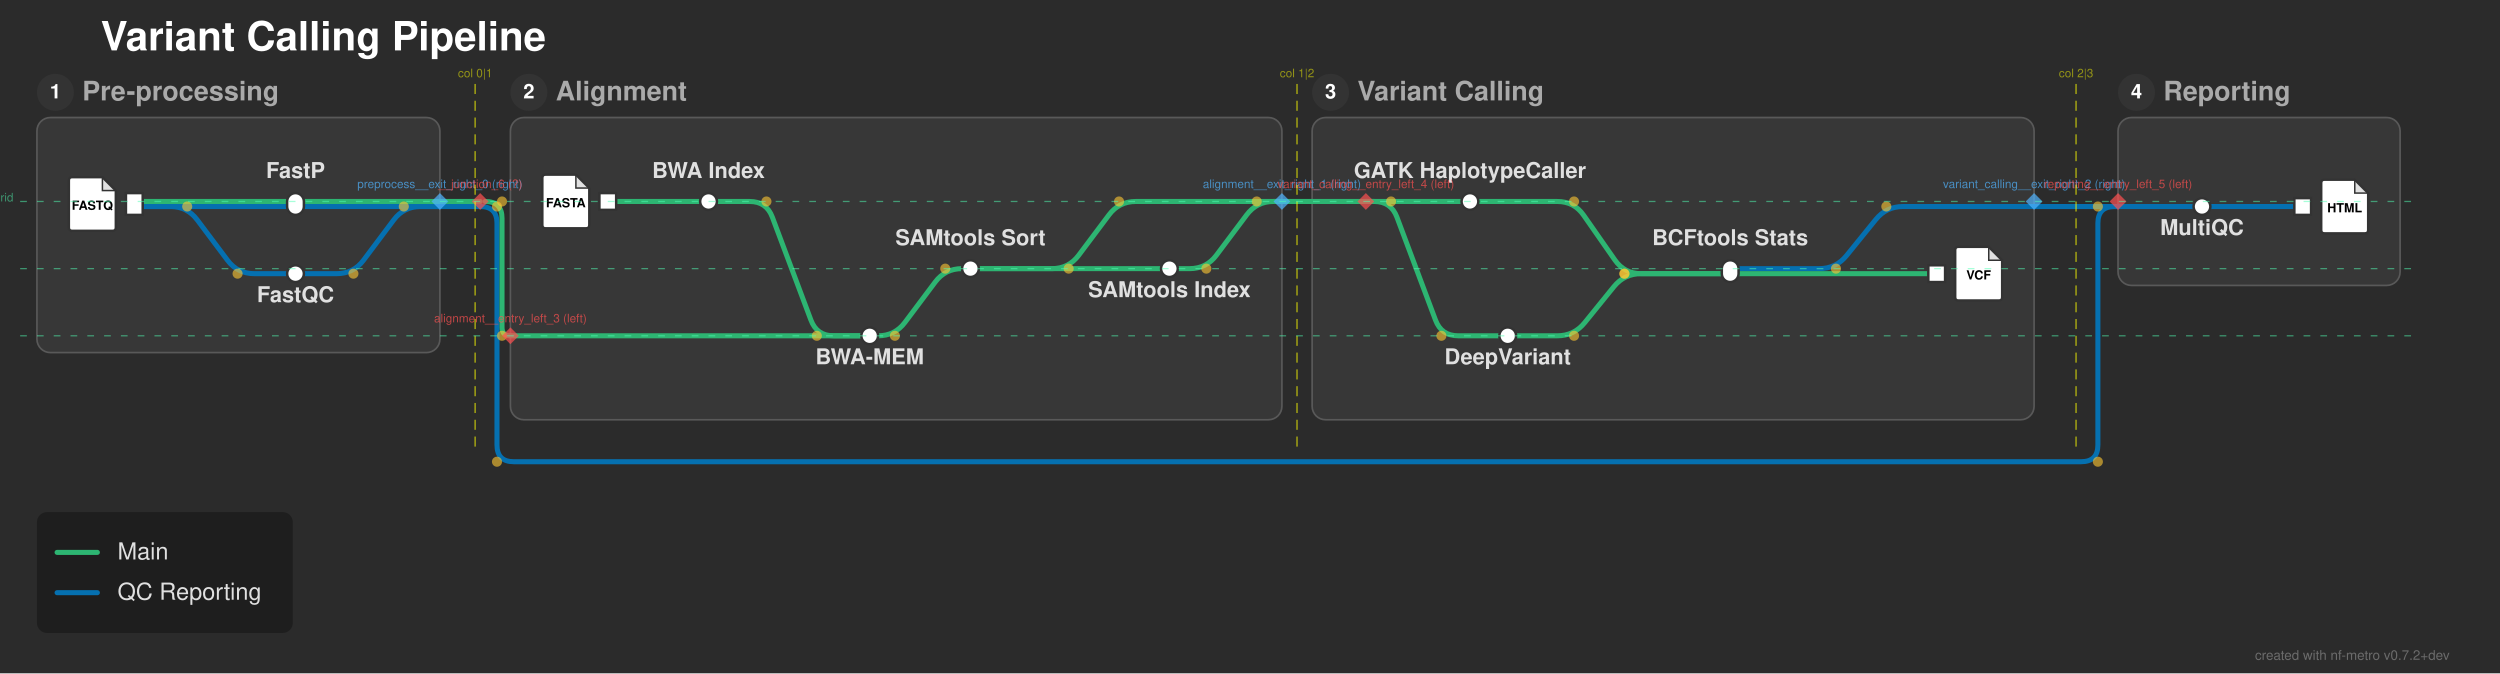
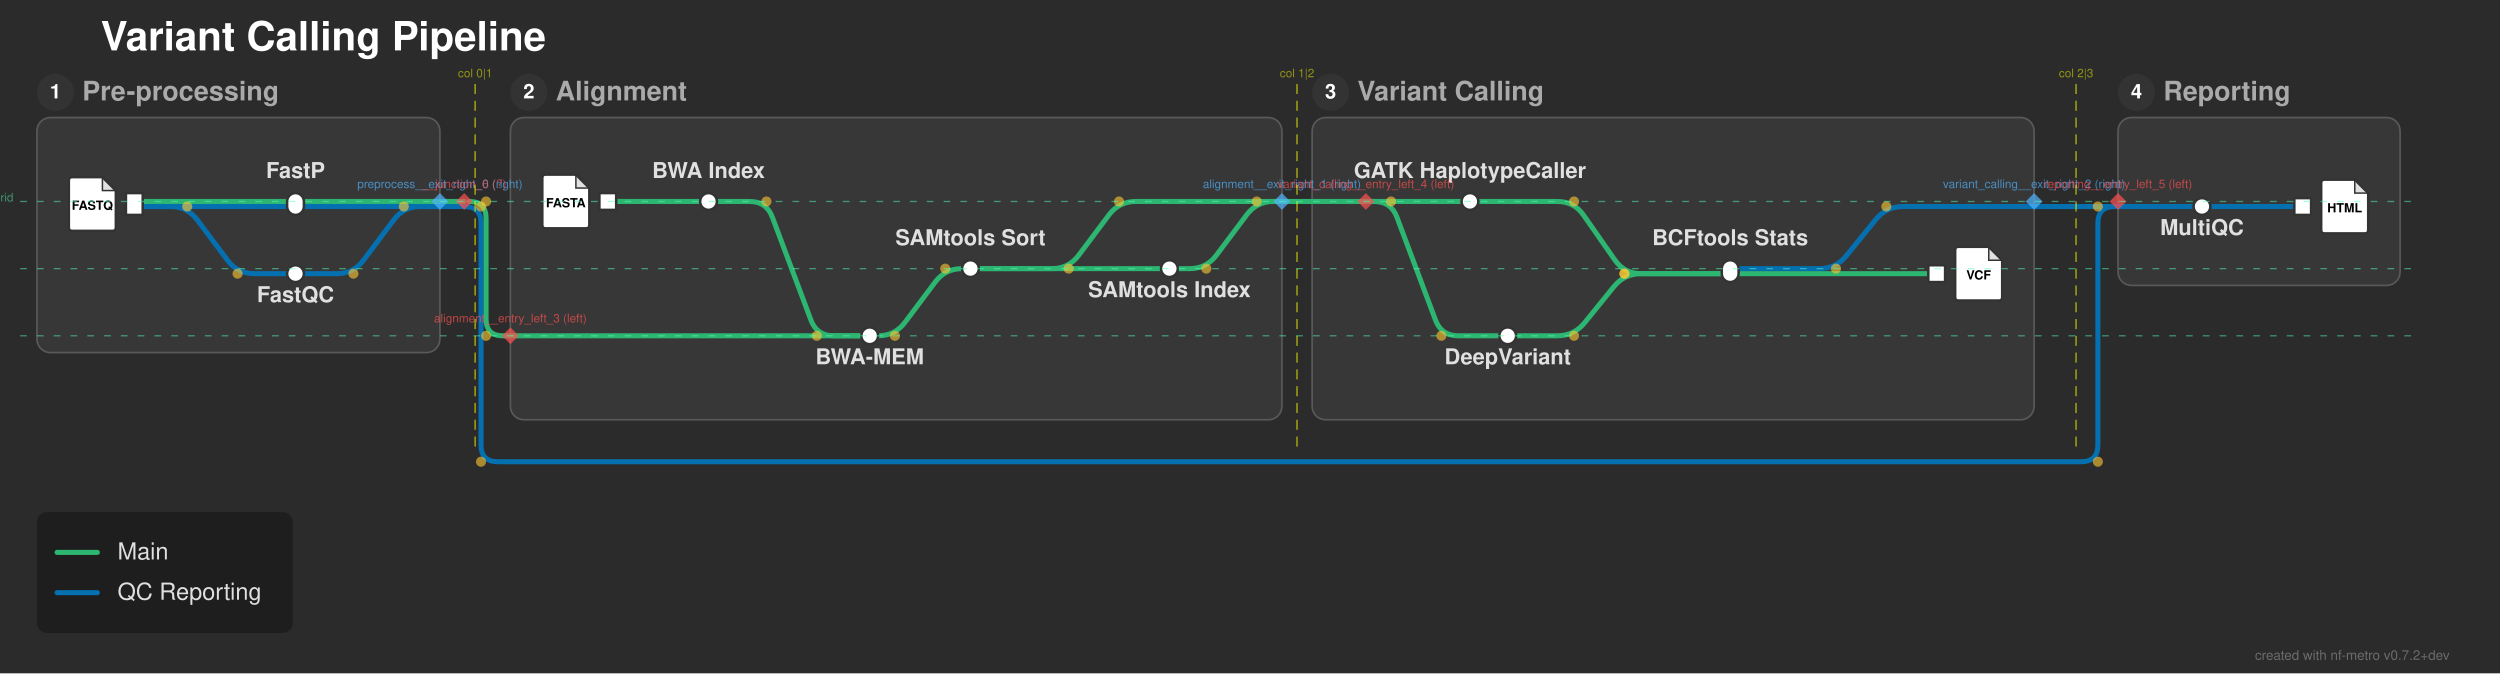
<svg xmlns="http://www.w3.org/2000/svg" width="1489" height="401" viewBox="0 0 1489 401">
  <defs>
</defs>
  <rect x="0" y="0" width="1489" height="401" fill="#2b2b2b" />
  <text x="60.0" y="30.0" font-size="24.0" fill="#ffffff" font-family="'Helvetica Neue', Helvetica, Arial, sans-serif" font-weight="bold" class="nf-metro-title">Variant Calling Pipeline</text>
  <rect x="22.0" y="70.0" width="240.0" height="140.0" rx="8" ry="8" fill="#373737" stroke="#595959" stroke-width="1.0" class="nf-metro-section-box" data-section-id="preprocess" data-section-lines="main,qc" />
  <circle cx="33.0" cy="55.0" r="11" fill="#333333" class="nf-metro-section-num-circle" data-section-id="preprocess" />
  <text x="33.0" y="55.0" font-size="12" fill="#ffffff" font-family="'Helvetica Neue', Helvetica, Arial, sans-serif" font-weight="bold" text-anchor="middle" dy="0.3em" data-section-id="preprocess">1</text>
  <text x="49.0" y="55.0" font-size="16.0" fill="#aaaaaa" font-family="'Helvetica Neue', Helvetica, Arial, sans-serif" font-weight="bold" dy="0.3em" class="nf-metro-section-label" data-section-id="preprocess">Pre-processing</text>
  <rect x="304.0" y="70.0" width="459.5" height="180.0" rx="8" ry="8" fill="#373737" stroke="#595959" stroke-width="1.0" class="nf-metro-section-box" data-section-id="alignment" data-section-lines="main" />
  <circle cx="315.0" cy="55.0" r="11" fill="#333333" class="nf-metro-section-num-circle" data-section-id="alignment" />
  <text x="315.0" y="55.0" font-size="12" fill="#ffffff" font-family="'Helvetica Neue', Helvetica, Arial, sans-serif" font-weight="bold" text-anchor="middle" dy="0.3em" data-section-id="alignment">2</text>
  <text x="331.0" y="55.0" font-size="16.0" fill="#aaaaaa" font-family="'Helvetica Neue', Helvetica, Arial, sans-serif" font-weight="bold" dy="0.3em" class="nf-metro-section-label" data-section-id="alignment">Alignment</text>
  <rect x="781.5" y="70.0" width="430.0" height="180.0" rx="8" ry="8" fill="#373737" stroke="#595959" stroke-width="1.0" class="nf-metro-section-box" data-section-id="variant_calling" data-section-lines="main,qc" />
  <circle cx="792.5" cy="55.0" r="11" fill="#333333" class="nf-metro-section-num-circle" data-section-id="variant_calling" />
  <text x="792.5" y="55.0" font-size="12" fill="#ffffff" font-family="'Helvetica Neue', Helvetica, Arial, sans-serif" font-weight="bold" text-anchor="middle" dy="0.3em" data-section-id="variant_calling">3</text>
  <text x="808.5" y="55.0" font-size="16.0" fill="#aaaaaa" font-family="'Helvetica Neue', Helvetica, Arial, sans-serif" font-weight="bold" dy="0.3em" class="nf-metro-section-label" data-section-id="variant_calling">Variant Calling</text>
  <rect x="1261.5" y="70.0" width="168.0" height="100.0" rx="8" ry="8" fill="#373737" stroke="#595959" stroke-width="1.0" class="nf-metro-section-box" data-section-id="reporting" data-section-lines="qc" />
  <circle cx="1272.5" cy="55.0" r="11" fill="#333333" class="nf-metro-section-num-circle" data-section-id="reporting" />
  <text x="1272.5" y="55.0" font-size="12" fill="#ffffff" font-family="'Helvetica Neue', Helvetica, Arial, sans-serif" font-weight="bold" text-anchor="middle" dy="0.3em" data-section-id="reporting">4</text>
  <text x="1288.5" y="55.0" font-size="16.0" fill="#aaaaaa" font-family="'Helvetica Neue', Helvetica, Arial, sans-serif" font-weight="bold" dy="0.3em" class="nf-metro-section-label" data-section-id="reporting">Reporting</text>
  <path d="M80.0,123.0 L176.0,123.0" stroke="#0570b0" stroke-width="3.0" stroke-linecap="round" class="metro-line-qc" data-line-id="qc" />
  <path d="M80.0,123.0 L101.5,123.0 Q111.5,123.0,117.5,131.0 L135.5,155.0 Q141.5,163.0,151.5,163.0 L176.0,163.0" stroke="#0570b0" stroke-width="3.0" fill="none" stroke-linecap="round" stroke-linejoin="round" class="metro-line-qc" data-line-id="qc" />
  <path d="M1311.5,123.0 L1371.5,123.0" stroke="#0570b0" stroke-width="3.0" stroke-linecap="round" class="metro-line-qc" data-line-id="qc" />
  <path d="M1030.5,160.0 L1083.5,160.0 Q1093.5,160.0,1099.798,152.232 L1117.202,130.768 Q1123.5,123.0,1133.5,123.0 L1211.5,123.0" stroke="#0570b0" stroke-width="3.0" fill="none" stroke-linecap="round" stroke-linejoin="round" class="metro-line-qc" data-line-id="qc" />
  <path d="M1261.5,123.0 L1311.5,123.0" stroke="#0570b0" stroke-width="3.0" stroke-linecap="round" class="metro-line-qc" data-line-id="qc" />
  <path d="M176.0,163.0 L200.5,163.0 Q210.5,163.0,216.5,155.0 L234.5,131.0 Q240.5,123.0,250.5,123.0 L262.0,123.0" stroke="#0570b0" stroke-width="3.0" fill="none" stroke-linecap="round" stroke-linejoin="round" class="metro-line-qc" data-line-id="qc" />
  <path d="M176.0,123.0 L262.0,123.0" stroke="#0570b0" stroke-width="3.0" stroke-linecap="round" class="metro-line-qc" data-line-id="qc" />
-   <path d="M262.0,123.0 L286.0,123.0" stroke="#0570b0" stroke-width="3.0" stroke-linecap="round" class="metro-line-qc" data-line-id="qc" />
-   <path d="M286.0,123.0 L286.0,123.0 Q296.0,123.0,296.0,133.0 L296.0,265.0 Q296.0,275.0,306.0,275.0 L1239.5,275.0 Q1249.5,275.0,1249.5,265.0 L1249.5,133.0 Q1249.5,123.0,1259.5,123.0 L1261.5,123.0" stroke="#0570b0" stroke-width="3.0" fill="none" stroke-linecap="round" stroke-linejoin="round" class="metro-line-qc" data-line-id="qc" />
+   <path d="M262.0,123.0 L276.5,123.0" stroke="#0570b0" stroke-width="3.0" stroke-linecap="round" class="metro-line-qc" data-line-id="qc" />
+   <path d="M276.5,123.0 L276.5,123.0 Q286.5,123.0,286.5,133.0 L286.5,265.0 Q286.5,275.0,296.5,275.0 L1239.5,275.0 Q1249.5,275.0,1249.5,265.0 L1249.5,133.0 Q1249.5,123.0,1259.5,123.0 L1261.5,123.0" stroke="#0570b0" stroke-width="3.0" fill="none" stroke-linecap="round" stroke-linejoin="round" class="metro-line-qc" data-line-id="qc" />
  <path d="M1211.5,123.0 L1261.5,123.0" stroke="#0570b0" stroke-width="3.0" stroke-linecap="round" class="metro-line-qc" data-line-id="qc" />
  <path d="M80.0,120.0 L176.0,120.0" stroke="#2db572" stroke-width="3.0" stroke-linecap="round" class="metro-line-main" data-line-id="main" />
  <path d="M362.0,120.0 L422.0,120.0" stroke="#2db572" stroke-width="3.0" stroke-linecap="round" class="metro-line-main" data-line-id="main" />
  <path d="M422.0,120.0 L446.5,120.0 Q456.5,120.0,460.011,129.363 L482.989,190.637 Q486.5,200.0,496.5,200.0 L518.0,200.0" stroke="#2db572" stroke-width="3.0" fill="none" stroke-linecap="round" stroke-linejoin="round" class="metro-line-main" data-line-id="main" />
  <path d="M518.0,200.0 L523.0,200.0 Q533.0,200.0,539.0,192.0 L557.0,168.0 Q563.0,160.0,573.0,160.0 L578.0,160.0" stroke="#2db572" stroke-width="3.0" fill="none" stroke-linecap="round" stroke-linejoin="round" class="metro-line-main" data-line-id="main" />
  <path d="M578.0,160.0 L696.5,160.0" stroke="#2db572" stroke-width="3.0" stroke-linecap="round" class="metro-line-main" data-line-id="main" />
  <path d="M875.5,120.0 L927.5,120.0 Q937.5,120.0,943.222,128.201 L961.778,154.799 Q967.5,163.0,977.5,163.0 L1030.5,163.0" stroke="#2db572" stroke-width="3.0" fill="none" stroke-linecap="round" stroke-linejoin="round" class="metro-line-main" data-line-id="main" />
  <path d="M898.0,200.0 L927.5,200.0 Q937.5,200.0,943.798,192.232 L961.202,170.768 Q967.5,163.0,977.5,163.0 L1030.5,163.0" stroke="#2db572" stroke-width="3.0" fill="none" stroke-linecap="round" stroke-linejoin="round" class="metro-line-main" data-line-id="main" />
  <path d="M1030.5,163.0 L1153.5,163.0" stroke="#2db572" stroke-width="3.0" stroke-linecap="round" class="metro-line-main" data-line-id="main" />
  <path d="M176.0,120.0 L262.0,120.0" stroke="#2db572" stroke-width="3.0" stroke-linecap="round" class="metro-line-main" data-line-id="main" />
  <path d="M304.0,200.0 L518.0,200.0" stroke="#2db572" stroke-width="3.0" stroke-linecap="round" class="metro-line-main" data-line-id="main" />
  <path d="M578.0,160.0 L626.5,160.0 Q636.5,160.0,642.5,152.0 L660.5,128.0 Q666.5,120.0,676.5,120.0 L763.5,120.0" stroke="#2db572" stroke-width="3.0" fill="none" stroke-linecap="round" stroke-linejoin="round" class="metro-line-main" data-line-id="main" />
  <path d="M813.5,120.0 L875.5,120.0" stroke="#2db572" stroke-width="3.0" stroke-linecap="round" class="metro-line-main" data-line-id="main" />
  <path d="M813.5,120.0 L818.5,120.0 Q828.5,120.0,832.011,129.363 L854.989,190.637 Q858.5,200.0,868.5,200.0 L898.0,200.0" stroke="#2db572" stroke-width="3.0" fill="none" stroke-linecap="round" stroke-linejoin="round" class="metro-line-main" data-line-id="main" />
  <path d="M696.5,160.0 L708.5,160.0 Q718.5,160.0,724.5,152.0 L742.5,128.0 Q748.5,120.0,758.5,120.0 L763.5,120.0" stroke="#2db572" stroke-width="3.0" fill="none" stroke-linecap="round" stroke-linejoin="round" class="metro-line-main" data-line-id="main" />
-   <path d="M262.0,120.0 L286.0,120.0" stroke="#2db572" stroke-width="3.0" stroke-linecap="round" class="metro-line-main" data-line-id="main" />
-   <path d="M289.0,120.0 L289.0,120.0 Q299.0,120.0,299.0,130.0 L299.0,195.0 Q299.0,200.0,304.0,200.0 L304.0,200.0" stroke="#2db572" stroke-width="3.0" fill="none" stroke-linecap="round" stroke-linejoin="round" class="metro-line-main" data-line-id="main" />
+   <path d="M262.0,120.0 L276.5,120.0" stroke="#2db572" stroke-width="3.0" stroke-linecap="round" class="metro-line-main" data-line-id="main" />
+   <path d="M279.5,120.0 L279.5,120.0 Q289.5,120.0,289.5,130.0 L289.5,190.0 Q289.5,200.0,299.5,200.0 L304.0,200.0" stroke="#2db572" stroke-width="3.0" fill="none" stroke-linecap="round" stroke-linejoin="round" class="metro-line-main" data-line-id="main" />
  <path d="M763.5,120.0 L813.5,120.0" stroke="#2db572" stroke-width="3.0" stroke-linecap="round" class="metro-line-main" data-line-id="main" />
  <rect x="75.0" y="115.0" width="10.0" height="13.0" fill="#ffffff" stroke="#333333" stroke-width="1.5" class="nf-metro-station" data-station-id="fastq_in" data-station-lines="main,qc" data-station-label="fastq_in" data-section-id="preprocess" data-section-name="Pre-processing" />
  <g data-station-id="fastq_in">
    <path d="M43.0,105.5 L61.0,105.5 L69.0,113.5 L69.0,135.5 Q69.0,137.5,67.0,137.5 L43.0,137.5 Q41.0,137.5,41.0,135.5 L41.0,107.5 Q41.0,105.5,43.0,105.5 Z" fill="#ffffff" stroke="#333333" stroke-width="1.5" stroke-linejoin="round" />
    <path d="M61.0,105.5 L61.0,113.5 L69.0,113.5 Z" fill="#333333" opacity="0.15" stroke="none" />
    <path d="M61.0,105.5 L61.0,113.5 L69.0,113.5" fill="none" stroke="#333333" stroke-width="0.9" />
    <text x="55.0" y="122.7" font-size="7.5" fill="#000000" font-family="'Helvetica Neue', Helvetica, Arial, sans-serif" font-weight="bold" text-anchor="middle" dy="0.3em">FASTQ</text>
  </g>
  <rect x="171.0" y="158.0" width="10.0" height="10.0" rx="5.0" ry="5.0" fill="#ffffff" stroke="#333333" stroke-width="1.5" class="nf-metro-station" data-station-id="fastqc" data-station-lines="qc" data-station-label="FastQC" data-section-id="preprocess" data-section-name="Pre-processing" />
  <rect x="171.0" y="115.0" width="10.0" height="13.0" rx="5.0" ry="5.0" fill="#ffffff" stroke="#333333" stroke-width="1.5" class="nf-metro-station" data-station-id="fastp" data-station-lines="main,qc" data-station-label="FastP" data-section-id="preprocess" data-section-name="Pre-processing" />
  <rect x="357.0" y="115.0" width="10.0" height="10.0" fill="#ffffff" stroke="#333333" stroke-width="1.5" class="nf-metro-station" data-station-id="ref_in" data-station-lines="main" data-station-label="ref_in" data-section-id="alignment" data-section-name="Alignment" />
  <g data-station-id="ref_in">
    <path d="M325.0,104.0 L343.0,104.0 L351.0,112.0 L351.0,134.0 Q351.0,136.0,349.0,136.0 L325.0,136.0 Q323.0,136.0,323.0,134.0 L323.0,106.0 Q323.0,104.0,325.0,104.0 Z" fill="#ffffff" stroke="#333333" stroke-width="1.5" stroke-linejoin="round" />
    <path d="M343.0,104.0 L343.0,112.0 L351.0,112.0 Z" fill="#333333" opacity="0.15" stroke="none" />
    <path d="M343.0,104.0 L343.0,112.0 L351.0,112.0" fill="none" stroke="#333333" stroke-width="0.9" />
    <text x="337.0" y="121.2" font-size="7.5" fill="#000000" font-family="'Helvetica Neue', Helvetica, Arial, sans-serif" font-weight="bold" text-anchor="middle" dy="0.3em">FASTA</text>
  </g>
  <rect x="417.0" y="115.0" width="10.0" height="10.0" rx="5.0" ry="5.0" fill="#ffffff" stroke="#333333" stroke-width="1.5" class="nf-metro-station" data-station-id="bwa_index" data-station-lines="main" data-station-label="BWA Index" data-section-id="alignment" data-section-name="Alignment" />
  <rect x="513.0" y="195.0" width="10.0" height="10.0" rx="5.0" ry="5.0" fill="#ffffff" stroke="#333333" stroke-width="1.5" class="nf-metro-station" data-station-id="bwa_mem" data-station-lines="main" data-station-label="BWA-MEM" data-section-id="alignment" data-section-name="Alignment" />
  <rect x="573.0" y="155.0" width="10.0" height="10.0" rx="5.0" ry="5.0" fill="#ffffff" stroke="#333333" stroke-width="1.5" class="nf-metro-station" data-station-id="samtools_sort" data-station-lines="main" data-station-label="SAMtools Sort" data-section-id="alignment" data-section-name="Alignment" />
  <rect x="691.5" y="155.0" width="10.0" height="10.0" rx="5.0" ry="5.0" fill="#ffffff" stroke="#333333" stroke-width="1.5" class="nf-metro-station" data-station-id="samtools_index" data-station-lines="main" data-station-label="SAMtools Index" data-section-id="alignment" data-section-name="Alignment" />
  <rect x="870.5" y="115.0" width="10.0" height="10.0" rx="5.0" ry="5.0" fill="#ffffff" stroke="#333333" stroke-width="1.5" class="nf-metro-station" data-station-id="gatk" data-station-lines="main" data-station-label="GATK HaplotypeCaller" data-section-id="variant_calling" data-section-name="Variant Calling" />
  <rect x="893.0" y="195.0" width="10.0" height="10.0" rx="5.0" ry="5.0" fill="#ffffff" stroke="#333333" stroke-width="1.5" class="nf-metro-station" data-station-id="deepvariant" data-station-lines="main" data-station-label="DeepVariant" data-section-id="variant_calling" data-section-name="Variant Calling" />
  <rect x="1025.5" y="155.0" width="10.0" height="13.0" rx="5.0" ry="5.0" fill="#ffffff" stroke="#333333" stroke-width="1.5" class="nf-metro-station" data-station-id="bcftools" data-station-lines="main,qc" data-station-label="BCFtools Stats" data-section-id="variant_calling" data-section-name="Variant Calling" />
  <rect x="1148.5" y="158.0" width="10.0" height="10.0" fill="#ffffff" stroke="#333333" stroke-width="1.5" class="nf-metro-station" data-station-id="vcf_out" data-station-lines="main" data-station-label="vcf_out" data-section-id="variant_calling" data-section-name="Variant Calling" />
  <g data-station-id="vcf_out">
    <path d="M1166.5,147.0 L1184.5,147.0 L1192.5,155.0 L1192.5,177.0 Q1192.5,179.0,1190.5,179.0 L1166.5,179.0 Q1164.5,179.0,1164.5,177.0 L1164.5,149.0 Q1164.5,147.0,1166.5,147.0 Z" fill="#ffffff" stroke="#333333" stroke-width="1.5" stroke-linejoin="round" />
    <path d="M1184.5,147.0 L1184.5,155.0 L1192.5,155.0 Z" fill="#333333" opacity="0.15" stroke="none" />
    <path d="M1184.5,147.0 L1184.5,155.0 L1192.5,155.0" fill="none" stroke="#333333" stroke-width="0.9" />
    <text x="1178.5" y="164.2" font-size="7.5" fill="#000000" font-family="'Helvetica Neue', Helvetica, Arial, sans-serif" font-weight="bold" text-anchor="middle" dy="0.3em">VCF</text>
  </g>
  <rect x="1306.5" y="118.0" width="10.0" height="10.0" rx="5.0" ry="5.0" fill="#ffffff" stroke="#333333" stroke-width="1.5" class="nf-metro-station" data-station-id="multiqc" data-station-lines="qc" data-station-label="MultiQC" data-section-id="reporting" data-section-name="Reporting" />
  <rect x="1366.5" y="118.0" width="10.0" height="10.0" fill="#ffffff" stroke="#333333" stroke-width="1.5" class="nf-metro-station" data-station-id="report_out" data-station-lines="qc" data-station-label="report_out" data-section-id="reporting" data-section-name="Reporting" />
  <g data-station-id="report_out">
    <path d="M1384.5,107.0 L1402.5,107.0 L1410.5,115.0 L1410.5,137.0 Q1410.5,139.0,1408.5,139.0 L1384.5,139.0 Q1382.5,139.0,1382.5,137.0 L1382.5,109.0 Q1382.5,107.0,1384.5,107.0 Z" fill="#ffffff" stroke="#333333" stroke-width="1.5" stroke-linejoin="round" />
    <path d="M1402.5,107.0 L1402.5,115.0 L1410.5,115.0 Z" fill="#333333" opacity="0.15" stroke="none" />
    <path d="M1402.5,107.0 L1402.5,115.0 L1410.5,115.0" fill="none" stroke="#333333" stroke-width="0.9" />
    <text x="1396.5" y="124.2" font-size="7.5" fill="#000000" font-family="'Helvetica Neue', Helvetica, Arial, sans-serif" font-weight="bold" text-anchor="middle" dy="0.3em">HTML</text>
  </g>
  <text x="875.5" y="106.0" font-size="13.0" fill="#e0e0e0" font-family="'Helvetica Neue', Helvetica, Arial, sans-serif" font-weight="bold" text-anchor="middle" dominant-baseline="auto" data-station-id="gatk" class="nf-metro-station-label">GATK HaplotypeCaller</text>
  <text x="898.0" y="211.0" font-size="13.0" fill="#e0e0e0" font-family="'Helvetica Neue', Helvetica, Arial, sans-serif" font-weight="bold" text-anchor="middle" dominant-baseline="hanging" data-station-id="deepvariant" class="nf-metro-station-label">DeepVariant</text>
  <text x="1311.5" y="134.0" font-size="13.0" fill="#e0e0e0" font-family="'Helvetica Neue', Helvetica, Arial, sans-serif" font-weight="bold" text-anchor="middle" dominant-baseline="hanging" data-station-id="multiqc" class="nf-metro-station-label">MultiQC</text>
  <text x="422.0" y="106.0" font-size="13.0" fill="#e0e0e0" font-family="'Helvetica Neue', Helvetica, Arial, sans-serif" font-weight="bold" text-anchor="middle" dominant-baseline="auto" data-station-id="bwa_index" class="nf-metro-station-label">BWA Index</text>
  <text x="176.0" y="106.0" font-size="13.0" fill="#e0e0e0" font-family="'Helvetica Neue', Helvetica, Arial, sans-serif" font-weight="bold" text-anchor="middle" dominant-baseline="auto" data-station-id="fastp" class="nf-metro-station-label">FastP</text>
  <text x="1030.5" y="146.0" font-size="13.0" fill="#e0e0e0" font-family="'Helvetica Neue', Helvetica, Arial, sans-serif" font-weight="bold" text-anchor="middle" dominant-baseline="auto" data-station-id="bcftools" class="nf-metro-station-label">BCFtools Stats</text>
  <text x="176.0" y="174.0" font-size="13.0" fill="#e0e0e0" font-family="'Helvetica Neue', Helvetica, Arial, sans-serif" font-weight="bold" text-anchor="middle" dominant-baseline="hanging" data-station-id="fastqc" class="nf-metro-station-label">FastQC</text>
  <text x="518.0" y="211.0" font-size="13.0" fill="#e0e0e0" font-family="'Helvetica Neue', Helvetica, Arial, sans-serif" font-weight="bold" text-anchor="middle" dominant-baseline="hanging" data-station-id="bwa_mem" class="nf-metro-station-label">BWA-MEM</text>
  <text x="578.0" y="146.0" font-size="13.0" fill="#e0e0e0" font-family="'Helvetica Neue', Helvetica, Arial, sans-serif" font-weight="bold" text-anchor="middle" dominant-baseline="auto" data-station-id="samtools_sort" class="nf-metro-station-label">SAMtools Sort</text>
  <text x="696.5" y="171.0" font-size="13.0" fill="#e0e0e0" font-family="'Helvetica Neue', Helvetica, Arial, sans-serif" font-weight="bold" text-anchor="middle" dominant-baseline="hanging" data-station-id="samtools_index" class="nf-metro-station-label">SAMtools Index</text>
  <circle cx="111.5" cy="123.0" r="3.0" fill="rgba(255, 200, 50, 0.6)" />
  <circle cx="141.5" cy="163.0" r="3.0" fill="rgba(255, 200, 50, 0.6)" />
  <circle cx="456.5" cy="120.0" r="3.0" fill="rgba(255, 200, 50, 0.6)" />
  <circle cx="486.5" cy="200.0" r="3.0" fill="rgba(255, 200, 50, 0.6)" />
  <circle cx="533.0" cy="200.0" r="3.0" fill="rgba(255, 200, 50, 0.6)" />
  <circle cx="563.0" cy="160.0" r="3.0" fill="rgba(255, 200, 50, 0.6)" />
  <circle cx="937.5" cy="120.0" r="3.0" fill="rgba(255, 200, 50, 0.6)" />
  <circle cx="967.5" cy="163.0" r="3.0" fill="rgba(255, 200, 50, 0.6)" />
  <circle cx="937.5" cy="200.0" r="3.0" fill="rgba(255, 200, 50, 0.6)" />
  <circle cx="967.5" cy="163.0" r="3.0" fill="rgba(255, 200, 50, 0.6)" />
  <circle cx="636.5" cy="160.0" r="3.0" fill="rgba(255, 200, 50, 0.6)" />
  <circle cx="666.5" cy="120.0" r="3.0" fill="rgba(255, 200, 50, 0.6)" />
  <circle cx="828.5" cy="120.0" r="3.0" fill="rgba(255, 200, 50, 0.6)" />
  <circle cx="858.5" cy="200.0" r="3.0" fill="rgba(255, 200, 50, 0.6)" />
  <circle cx="718.5" cy="160.0" r="3.0" fill="rgba(255, 200, 50, 0.6)" />
  <circle cx="748.5" cy="120.0" r="3.0" fill="rgba(255, 200, 50, 0.6)" />
  <circle cx="1093.5" cy="160.0" r="3.0" fill="rgba(255, 200, 50, 0.6)" />
  <circle cx="1123.5" cy="123.0" r="3.0" fill="rgba(255, 200, 50, 0.6)" />
  <circle cx="210.5" cy="163.0" r="3.0" fill="rgba(255, 200, 50, 0.6)" />
  <circle cx="240.5" cy="123.0" r="3.0" fill="rgba(255, 200, 50, 0.6)" />
-   <circle cx="299.0" cy="120.0" r="3.0" fill="rgba(255, 200, 50, 0.6)" />
-   <circle cx="299.0" cy="200.0" r="3.0" fill="rgba(255, 200, 50, 0.6)" />
-   <circle cx="296.0" cy="123.0" r="3.0" fill="rgba(255, 200, 50, 0.6)" />
-   <circle cx="296.0" cy="275.0" r="3.0" fill="rgba(255, 200, 50, 0.6)" />
+   <circle cx="289.5" cy="120.0" r="3.0" fill="rgba(255, 200, 50, 0.6)" />
+   <circle cx="289.5" cy="200.0" r="3.0" fill="rgba(255, 200, 50, 0.6)" />
+   <circle cx="286.5" cy="123.0" r="3.0" fill="rgba(255, 200, 50, 0.6)" />
+   <circle cx="286.5" cy="275.0" r="3.0" fill="rgba(255, 200, 50, 0.6)" />
  <circle cx="1249.5" cy="275.0" r="3.0" fill="rgba(255, 200, 50, 0.6)" />
  <circle cx="1249.5" cy="123.0" r="3.0" fill="rgba(255, 200, 50, 0.6)" />
  <path d="M262.0,115.0 L267.0,120.0 L262.0,125.0 L257.0,120.0 Z" fill="rgba(80, 180, 255, 0.7)" stroke="none" />
  <text x="262.0" y="112.0" font-size="7" fill="rgba(80, 180, 255, 0.7)" font-family="'Helvetica Neue', Helvetica, Arial, sans-serif" text-anchor="middle" dominant-baseline="auto">preprocess__exit_right_0 (right)</text>
  <path d="M763.5,115.0 L768.5,120.0 L763.5,125.0 L758.5,120.0 Z" fill="rgba(80, 180, 255, 0.7)" stroke="none" />
  <text x="763.5" y="112.0" font-size="7" fill="rgba(80, 180, 255, 0.7)" font-family="'Helvetica Neue', Helvetica, Arial, sans-serif" text-anchor="middle" dominant-baseline="auto">alignment__exit_right_1 (right)</text>
  <path d="M1211.5,115.0 L1216.5,120.0 L1211.5,125.0 L1206.5,120.0 Z" fill="rgba(80, 180, 255, 0.7)" stroke="none" />
  <text x="1211.5" y="112.0" font-size="7" fill="rgba(80, 180, 255, 0.7)" font-family="'Helvetica Neue', Helvetica, Arial, sans-serif" text-anchor="middle" dominant-baseline="auto">variant_calling__exit_right_2 (right)</text>
  <path d="M304.0,195.0 L309.0,200.0 L304.0,205.0 L299.0,200.0 Z" fill="rgba(255, 80, 80, 0.7)" stroke="none" />
  <text x="304.0" y="192.0" font-size="7" fill="rgba(255, 80, 80, 0.7)" font-family="'Helvetica Neue', Helvetica, Arial, sans-serif" text-anchor="middle" dominant-baseline="auto">alignment__entry_left_3 (left)</text>
  <path d="M813.5,115.0 L818.5,120.0 L813.5,125.0 L808.5,120.0 Z" fill="rgba(255, 80, 80, 0.7)" stroke="none" />
  <text x="813.5" y="112.0" font-size="7" fill="rgba(255, 80, 80, 0.7)" font-family="'Helvetica Neue', Helvetica, Arial, sans-serif" text-anchor="middle" dominant-baseline="auto">variant_calling__entry_left_4 (left)</text>
  <path d="M1261.5,115.0 L1266.5,120.0 L1261.5,125.0 L1256.5,120.0 Z" fill="rgba(255, 80, 80, 0.7)" stroke="none" />
  <text x="1261.5" y="112.0" font-size="7" fill="rgba(255, 80, 80, 0.7)" font-family="'Helvetica Neue', Helvetica, Arial, sans-serif" text-anchor="middle" dominant-baseline="auto">reporting__entry_left_5 (left)</text>
-   <path d="M286.0,115.0 L291.0,120.0 L286.0,125.0 L281.0,120.0 Z" fill="rgba(255, 80, 80, 0.7)" stroke="none" />
-   <text x="286.0" y="112.0" font-size="7" fill="rgba(255, 80, 80, 0.7)" font-family="'Helvetica Neue', Helvetica, Arial, sans-serif" text-anchor="middle" dominant-baseline="auto">__junction_6 (?)</text>
+   <path d="M276.5,115.0 L281.5,120.0 L276.5,125.0 L271.5,120.0 Z" fill="rgba(255, 80, 80, 0.7)" stroke="none" />
+   <text x="276.5" y="112.0" font-size="7" fill="rgba(255, 80, 80, 0.7)" font-family="'Helvetica Neue', Helvetica, Arial, sans-serif" text-anchor="middle" dominant-baseline="auto">__junction_6 (?)</text>
  <path d="M283.0,50.0 L283.0,270.0" stroke="rgba(255, 255, 0, 0.5)" stroke-width="1" stroke-dasharray="6,4" />
  <text x="283.0" y="46.0" font-size="7" fill="rgba(255, 255, 0, 0.5)" font-family="'Helvetica Neue', Helvetica, Arial, sans-serif" text-anchor="middle">col 0|1</text>
  <path d="M772.5,50.0 L772.5,270.0" stroke="rgba(255, 255, 0, 0.5)" stroke-width="1" stroke-dasharray="6,4" />
  <text x="772.5" y="46.0" font-size="7" fill="rgba(255, 255, 0, 0.5)" font-family="'Helvetica Neue', Helvetica, Arial, sans-serif" text-anchor="middle">col 1|2</text>
  <path d="M1236.5,50.0 L1236.5,270.0" stroke="rgba(255, 255, 0, 0.5)" stroke-width="1" stroke-dasharray="6,4" />
  <text x="1236.5" y="46.0" font-size="7" fill="rgba(255, 255, 0, 0.5)" font-family="'Helvetica Neue', Helvetica, Arial, sans-serif" text-anchor="middle">col 2|3</text>
  <path d="M12.0,120.0 L1439.5,120.0" stroke="rgba(80, 255, 180, 0.5)" stroke-width="0.75" stroke-dasharray="4,6" />
  <text x="8.0" y="120.0" font-size="7" fill="rgba(80, 255, 180, 0.5)" font-family="'Helvetica Neue', Helvetica, Arial, sans-serif" text-anchor="end">row 0 grid</text>
  <path d="M12.0,160.0 L1439.5,160.0" stroke="rgba(80, 255, 180, 0.5)" stroke-width="0.75" stroke-dasharray="4,6" />
  <path d="M12.0,200.0 L1439.5,200.0" stroke="rgba(80, 255, 180, 0.5)" stroke-width="0.75" stroke-dasharray="4,6" />
  <rect x="22.0" y="305.0" width="152.4" height="72.0" rx="6" ry="6" fill="rgba(0, 0, 0, 0.3)" />
  <path d="M34.0,329.0 L58.0,329.0" stroke="#2db572" stroke-width="3.0" stroke-linecap="round" />
  <text x="70.0" y="329.0" font-size="14.0" fill="#e0e0e0" font-family="'Helvetica Neue', Helvetica, Arial, sans-serif" dy="0.3em">Main</text>
  <path d="M34.0,353.0 L58.0,353.0" stroke="#0570b0" stroke-width="3.0" stroke-linecap="round" />
  <text x="70.0" y="353.0" font-size="14.0" fill="#e0e0e0" font-family="'Helvetica Neue', Helvetica, Arial, sans-serif" dy="0.3em">QC Reporting</text>
  <text x="1459.0" y="393.0" font-size="8" fill="rgba(150, 150, 150, 0.6)" font-family="'Helvetica Neue', Helvetica, Arial, sans-serif" text-anchor="end">created with nf-metro v0.7.2+dev</text>
</svg>
